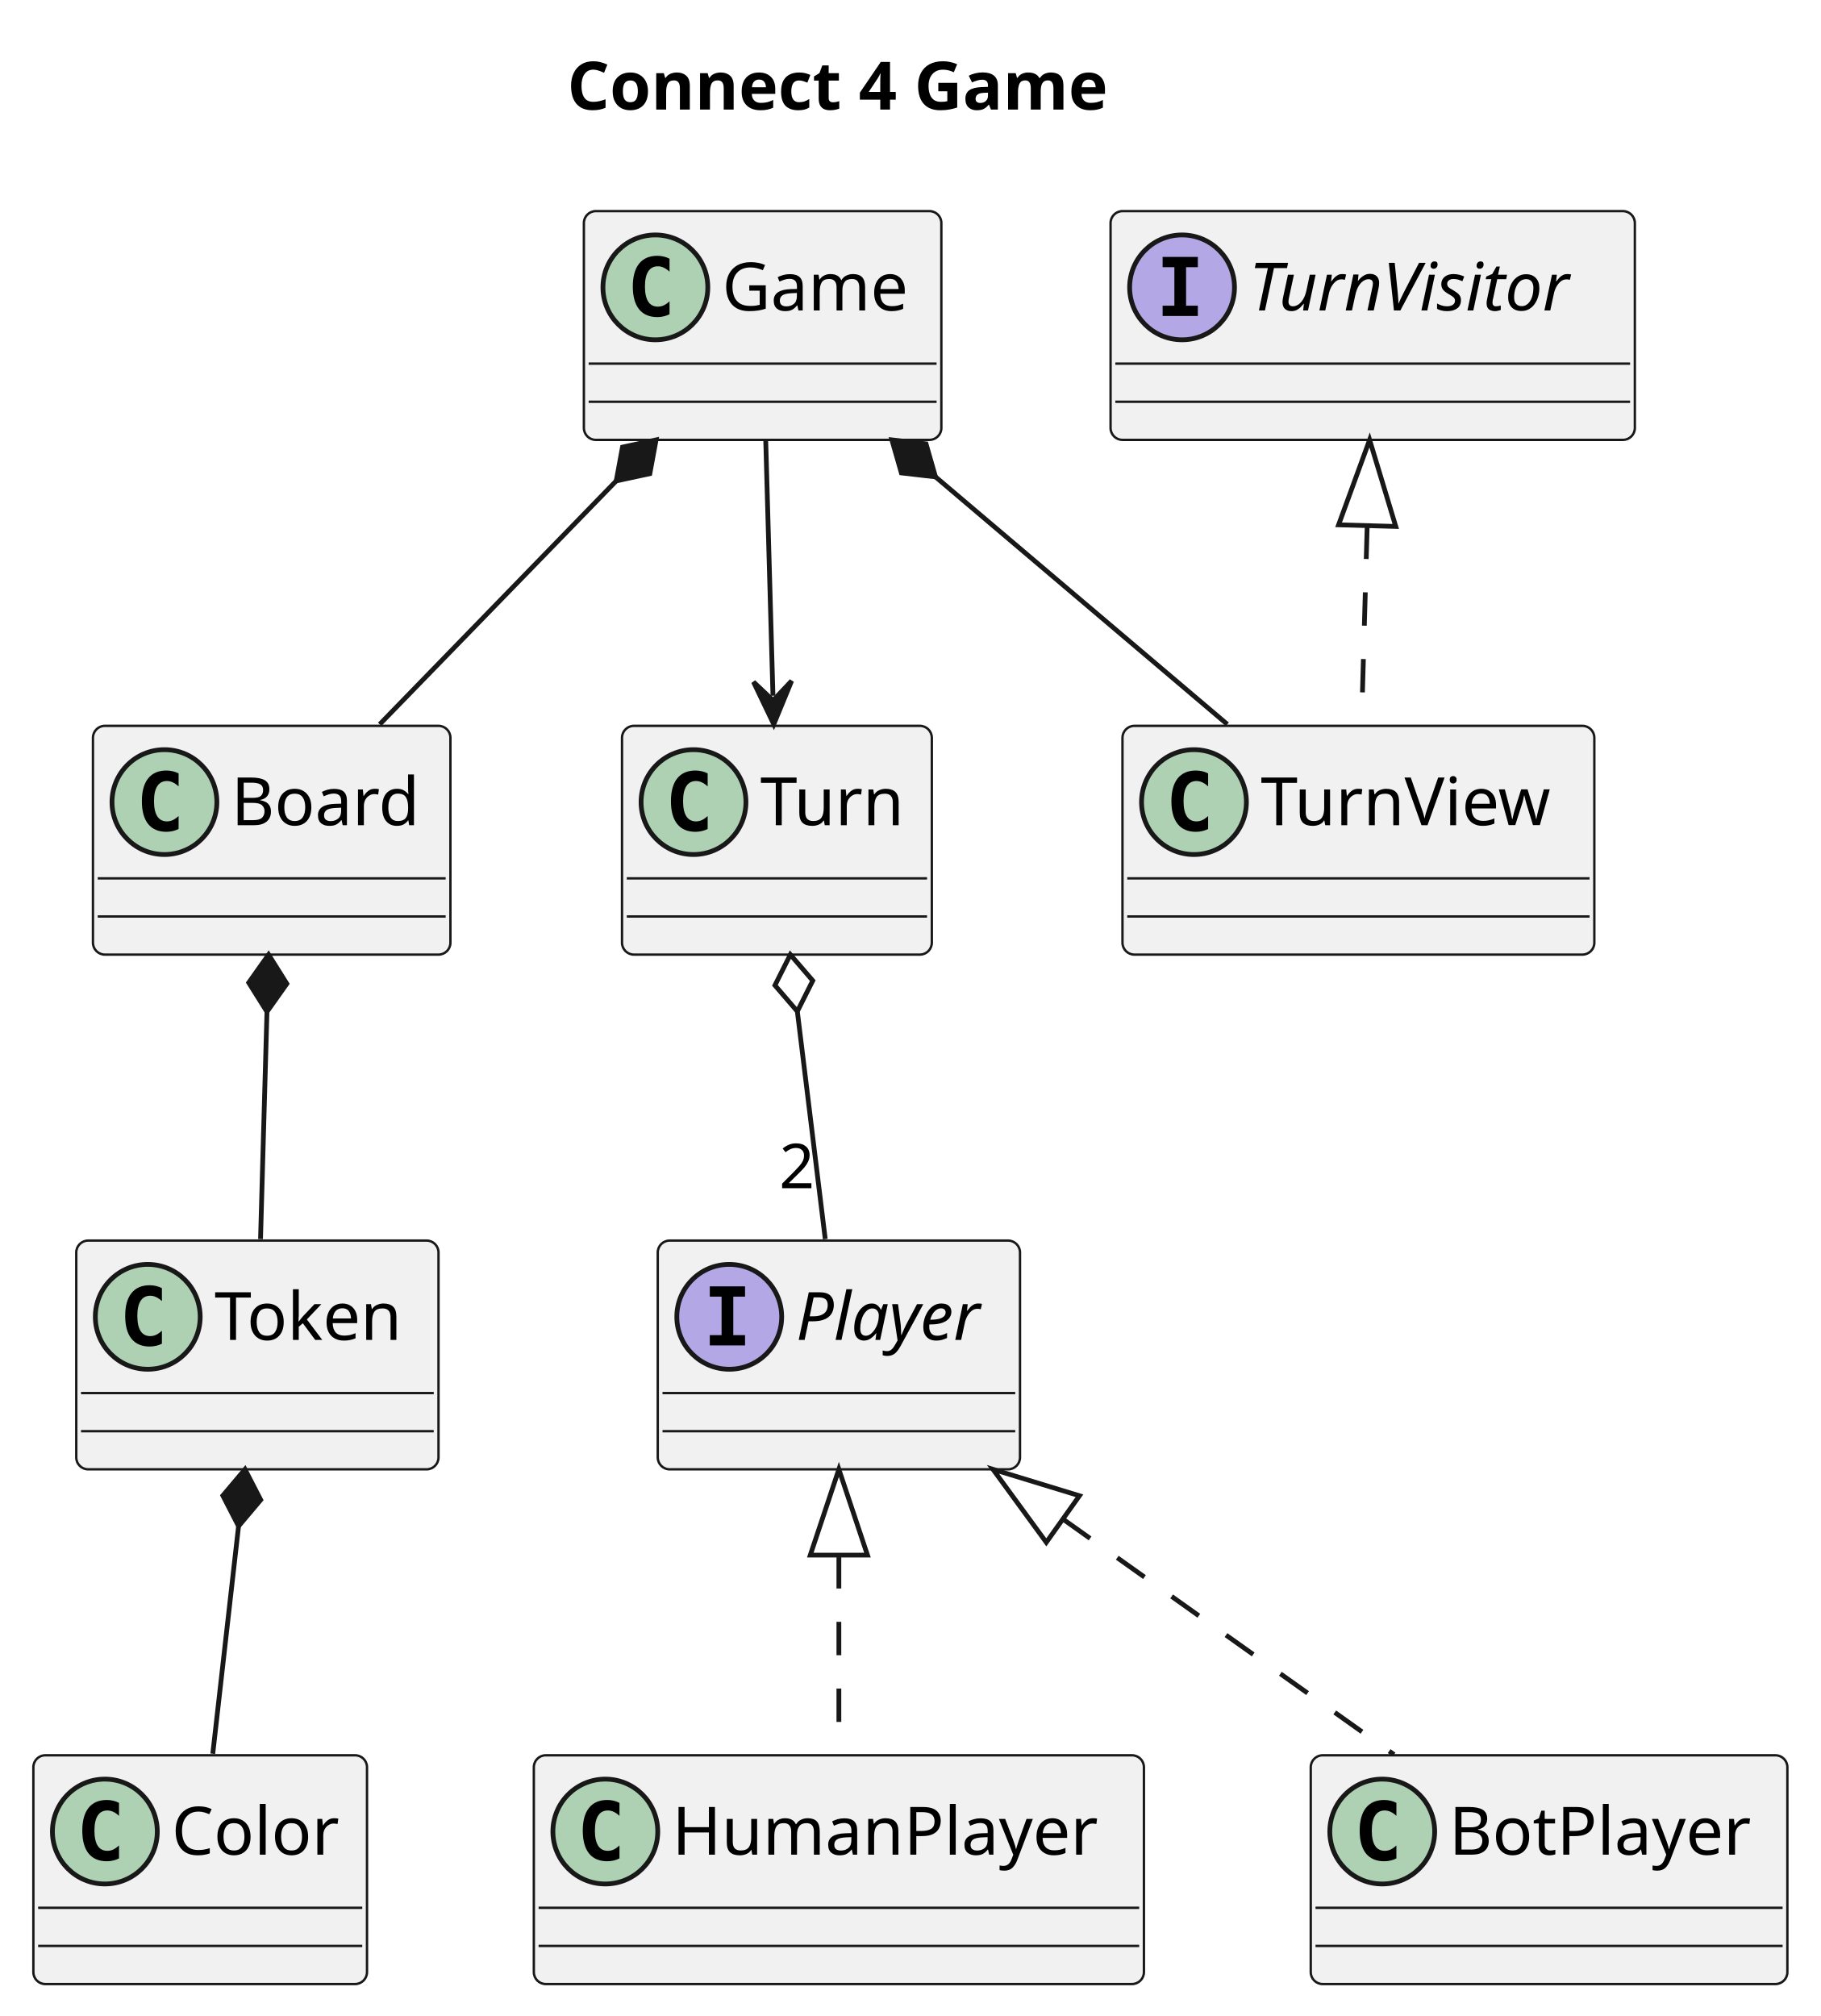
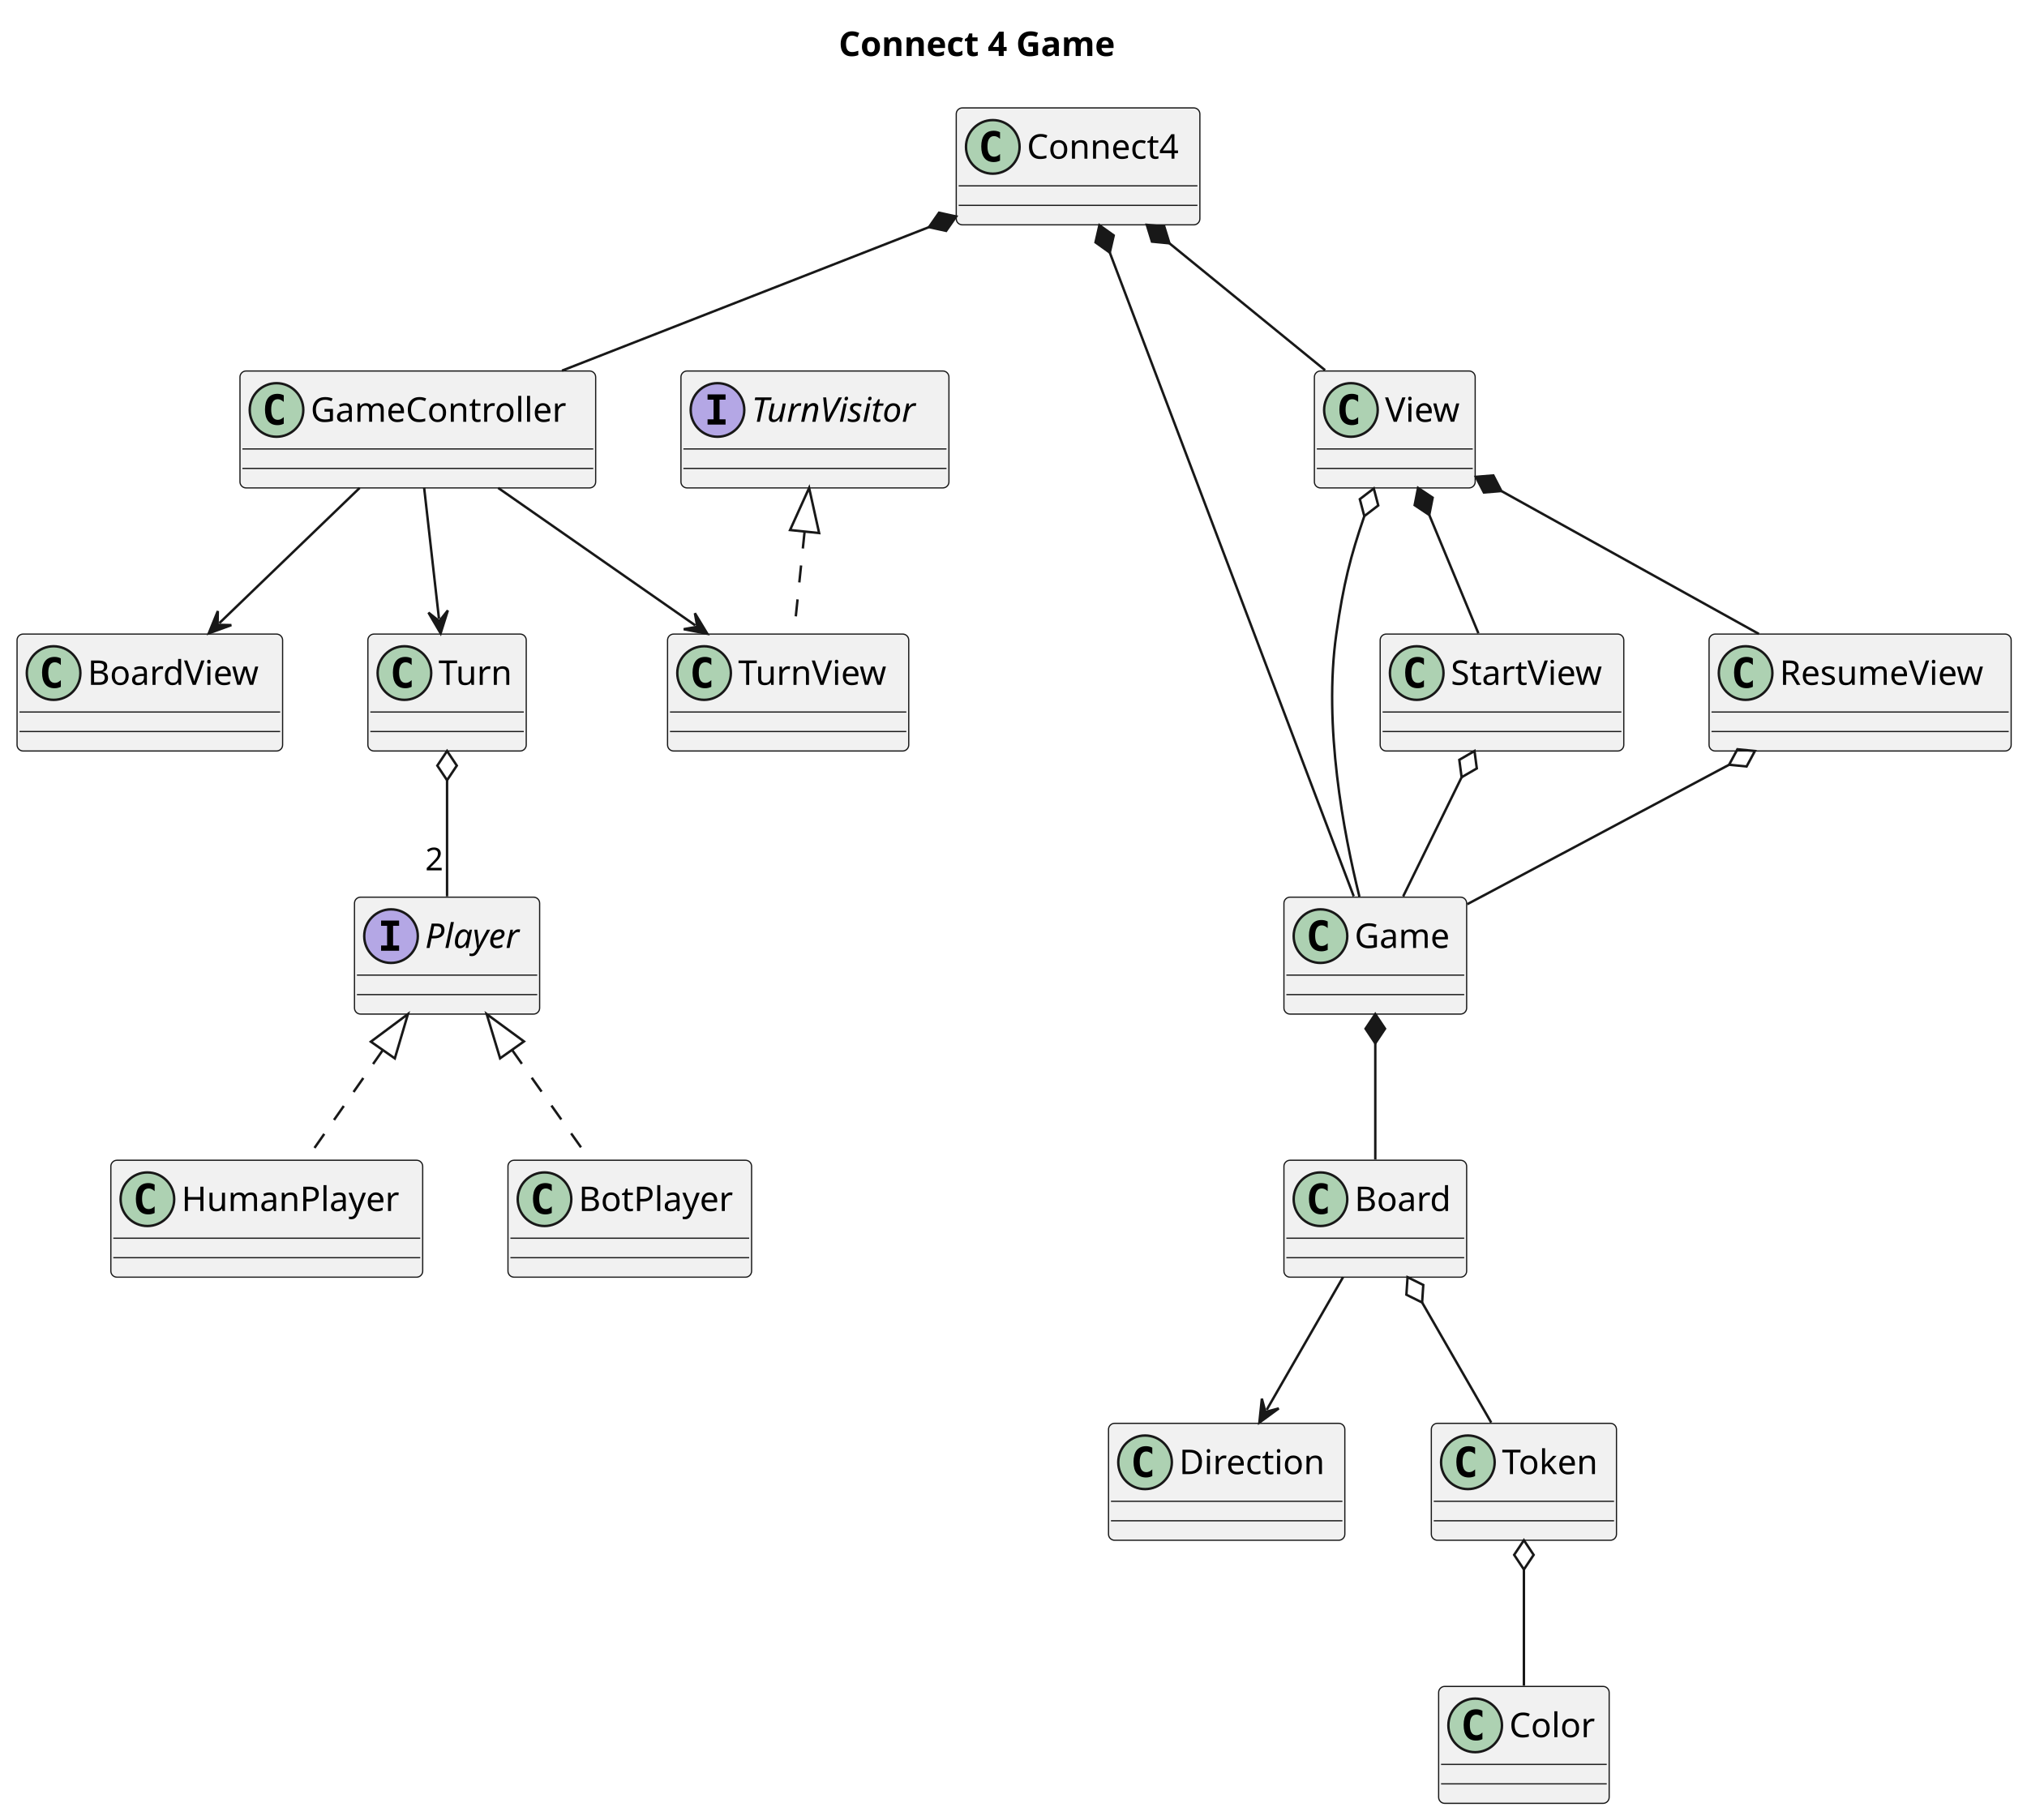
- <svg xmlns="http://www.w3.org/2000/svg" contentStyleType="text/css" height="423px" preserveAspectRatio="none" style="width:382px;height:423px;background:#FFFFFF;" version="1.1" viewBox="0 0 382 423" width="382px" zoomAndPan="magnify">
+ <svg xmlns="http://www.w3.org/2000/svg" contentStyleType="text/css" height="747px" preserveAspectRatio="none" style="width:832px;height:747px;background:#FFFFFF;" version="1.1" viewBox="0 0 832 747" width="832px" zoomAndPan="magnify">
  <defs />
  <g>
-     <text fill="#000000" font-family="sans-serif" font-size="14" font-weight="bold" lengthAdjust="spacing" textLength="130" x="119" y="22.995">Connect 4 Game</text>
+     <text fill="#000000" font-family="sans-serif" font-size="14" font-weight="bold" lengthAdjust="spacing" textLength="130" x="344.25" y="22.995">Connect 4 Game</text>
+     <g id="elem_Connect4">
+       <rect codeLine="3" fill="#F1F1F1" height="48" id="Connect4" rx="2.5" ry="2.5" style="stroke:#181818;stroke-width:0.5;" width="100" x="392.5" y="44.297" />
+       <ellipse cx="407.5" cy="60.297" fill="#ADD1B2" rx="11" ry="11" style="stroke:#181818;stroke-width:1.0;" />
+       <path d="M410.469,65.938 Q409.891,66.234 409.25,66.375 Q408.609,66.531 407.906,66.531 Q405.406,66.531 404.078,64.891 Q402.766,63.234 402.766,60.109 Q402.766,56.984 404.078,55.328 Q405.406,53.672 407.906,53.672 Q408.609,53.672 409.25,53.828 Q409.906,53.984 410.469,54.281 L410.469,57 Q409.844,56.422 409.25,56.156 Q408.656,55.875 408.031,55.875 Q406.688,55.875 406,56.953 Q405.312,58.016 405.312,60.109 Q405.312,62.203 406,63.281 Q406.688,64.344 408.031,64.344 Q408.656,64.344 409.25,64.078 Q409.844,63.797 410.469,63.219 L410.469,65.938 Z " fill="#000000" />
+       <text fill="#000000" font-family="sans-serif" font-size="14" lengthAdjust="spacing" textLength="68" x="421.5" y="65.144">Connect4</text>
+       <line style="stroke:#181818;stroke-width:0.5;" x1="393.5" x2="491.5" y1="76.297" y2="76.297" />
+       <line style="stroke:#181818;stroke-width:0.5;" x1="393.5" x2="491.5" y1="84.297" y2="84.297" />
+     </g>
+     <g id="elem_GameController">
+       <rect codeLine="4" fill="#F1F1F1" height="48" id="GameController" rx="2.5" ry="2.5" style="stroke:#181818;stroke-width:0.5;" width="146" x="98.5" y="152.297" />
+       <ellipse cx="113.5" cy="168.297" fill="#ADD1B2" rx="11" ry="11" style="stroke:#181818;stroke-width:1.0;" />
+       <path d="M116.469,173.938 Q115.891,174.234 115.25,174.375 Q114.609,174.531 113.906,174.531 Q111.406,174.531 110.078,172.891 Q108.766,171.234 108.766,168.109 Q108.766,164.984 110.078,163.328 Q111.406,161.672 113.906,161.672 Q114.609,161.672 115.25,161.828 Q115.906,161.984 116.469,162.281 L116.469,165 Q115.844,164.422 115.25,164.156 Q114.656,163.875 114.031,163.875 Q112.688,163.875 112,164.953 Q111.312,166.016 111.312,168.109 Q111.312,170.203 112,171.281 Q112.688,172.344 114.031,172.344 Q114.656,172.344 115.25,172.078 Q115.844,171.797 116.469,171.219 L116.469,173.938 Z " fill="#000000" />
+       <text fill="#000000" font-family="sans-serif" font-size="14" lengthAdjust="spacing" textLength="114" x="127.5" y="173.144">GameController</text>
+       <line style="stroke:#181818;stroke-width:0.5;" x1="99.5" x2="243.5" y1="184.297" y2="184.297" />
+       <line style="stroke:#181818;stroke-width:0.5;" x1="99.5" x2="243.5" y1="192.297" y2="192.297" />
+     </g>
    <g id="elem_Game">
-       <rect codeLine="3" fill="#F1F1F1" height="48" id="Game" rx="2.5" ry="2.5" style="stroke:#181818;stroke-width:0.5;" width="75" x="122.5" y="44.297" />
-       <ellipse cx="137.5" cy="60.297" fill="#ADD1B2" rx="11" ry="11" style="stroke:#181818;stroke-width:1.0;" />
-       <path d="M140.469,65.938 Q139.891,66.234 139.25,66.375 Q138.609,66.531 137.906,66.531 Q135.406,66.531 134.078,64.891 Q132.766,63.234 132.766,60.109 Q132.766,56.984 134.078,55.328 Q135.406,53.672 137.906,53.672 Q138.609,53.672 139.25,53.828 Q139.906,53.984 140.469,54.281 L140.469,57 Q139.844,56.422 139.25,56.156 Q138.656,55.875 138.031,55.875 Q136.688,55.875 136,56.953 Q135.312,58.016 135.312,60.109 Q135.312,62.203 136,63.281 Q136.688,64.344 138.031,64.344 Q138.656,64.344 139.25,64.078 Q139.844,63.797 140.469,63.219 L140.469,65.938 Z " fill="#000000" />
-       <text fill="#000000" font-family="sans-serif" font-size="14" lengthAdjust="spacing" textLength="43" x="151.5" y="65.144">Game</text>
-       <line style="stroke:#181818;stroke-width:0.5;" x1="123.5" x2="196.5" y1="76.297" y2="76.297" />
-       <line style="stroke:#181818;stroke-width:0.5;" x1="123.5" x2="196.5" y1="84.297" y2="84.297" />
+       <rect codeLine="5" fill="#F1F1F1" height="48" id="Game" rx="2.5" ry="2.5" style="stroke:#181818;stroke-width:0.5;" width="75" x="527" y="368.297" />
+       <ellipse cx="542" cy="384.297" fill="#ADD1B2" rx="11" ry="11" style="stroke:#181818;stroke-width:1.0;" />
+       <path d="M544.969,389.938 Q544.391,390.234 543.75,390.375 Q543.109,390.531 542.406,390.531 Q539.906,390.531 538.578,388.891 Q537.266,387.234 537.266,384.109 Q537.266,380.984 538.578,379.328 Q539.906,377.672 542.406,377.672 Q543.109,377.672 543.75,377.828 Q544.406,377.984 544.969,378.281 L544.969,381 Q544.344,380.422 543.75,380.156 Q543.156,379.875 542.531,379.875 Q541.188,379.875 540.5,380.953 Q539.812,382.016 539.812,384.109 Q539.812,386.203 540.5,387.281 Q541.188,388.344 542.531,388.344 Q543.156,388.344 543.75,388.078 Q544.344,387.797 544.969,387.219 L544.969,389.938 Z " fill="#000000" />
+       <text fill="#000000" font-family="sans-serif" font-size="14" lengthAdjust="spacing" textLength="43" x="556" y="389.144">Game</text>
+       <line style="stroke:#181818;stroke-width:0.5;" x1="528" x2="601" y1="400.297" y2="400.297" />
+       <line style="stroke:#181818;stroke-width:0.5;" x1="528" x2="601" y1="408.297" y2="408.297" />
+     </g>
+     <g id="elem_View">
+       <rect codeLine="6" fill="#F1F1F1" height="48" id="View" rx="2.5" ry="2.5" style="stroke:#181818;stroke-width:0.5;" width="66" x="539.5" y="152.297" />
+       <ellipse cx="554.5" cy="168.297" fill="#ADD1B2" rx="11" ry="11" style="stroke:#181818;stroke-width:1.0;" />
+       <path d="M557.469,173.938 Q556.891,174.234 556.25,174.375 Q555.609,174.531 554.906,174.531 Q552.406,174.531 551.078,172.891 Q549.766,171.234 549.766,168.109 Q549.766,164.984 551.078,163.328 Q552.406,161.672 554.906,161.672 Q555.609,161.672 556.25,161.828 Q556.906,161.984 557.469,162.281 L557.469,165 Q556.844,164.422 556.25,164.156 Q555.656,163.875 555.031,163.875 Q553.688,163.875 553,164.953 Q552.312,166.016 552.312,168.109 Q552.312,170.203 553,171.281 Q553.688,172.344 555.031,172.344 Q555.656,172.344 556.25,172.078 Q556.844,171.797 557.469,171.219 L557.469,173.938 Z " fill="#000000" />
+       <text fill="#000000" font-family="sans-serif" font-size="14" lengthAdjust="spacing" textLength="34" x="568.5" y="173.144">View</text>
+       <line style="stroke:#181818;stroke-width:0.5;" x1="540.5" x2="604.5" y1="184.297" y2="184.297" />
+       <line style="stroke:#181818;stroke-width:0.5;" x1="540.5" x2="604.5" y1="192.297" y2="192.297" />
+     </g>
+     <g id="elem_StartView">
+       <rect codeLine="7" fill="#F1F1F1" height="48" id="StartView" rx="2.5" ry="2.5" style="stroke:#181818;stroke-width:0.5;" width="100" x="566.5" y="260.297" />
+       <ellipse cx="581.5" cy="276.297" fill="#ADD1B2" rx="11" ry="11" style="stroke:#181818;stroke-width:1.0;" />
+       <path d="M584.469,281.938 Q583.891,282.234 583.25,282.375 Q582.609,282.531 581.906,282.531 Q579.406,282.531 578.078,280.891 Q576.766,279.234 576.766,276.109 Q576.766,272.984 578.078,271.328 Q579.406,269.672 581.906,269.672 Q582.609,269.672 583.25,269.828 Q583.906,269.984 584.469,270.281 L584.469,273 Q583.844,272.422 583.25,272.156 Q582.656,271.875 582.031,271.875 Q580.688,271.875 580,272.953 Q579.312,274.016 579.312,276.109 Q579.312,278.203 580,279.281 Q580.688,280.344 582.031,280.344 Q582.656,280.344 583.25,280.078 Q583.844,279.797 584.469,279.219 L584.469,281.938 Z " fill="#000000" />
+       <text fill="#000000" font-family="sans-serif" font-size="14" lengthAdjust="spacing" textLength="68" x="595.5" y="281.144">StartView</text>
+       <line style="stroke:#181818;stroke-width:0.5;" x1="567.5" x2="665.5" y1="292.297" y2="292.297" />
+       <line style="stroke:#181818;stroke-width:0.5;" x1="567.5" x2="665.5" y1="300.297" y2="300.297" />
+     </g>
+     <g id="elem_ResumeView">
+       <rect codeLine="8" fill="#F1F1F1" height="48" id="ResumeView" rx="2.5" ry="2.5" style="stroke:#181818;stroke-width:0.5;" width="124" x="701.5" y="260.297" />
+       <ellipse cx="716.5" cy="276.297" fill="#ADD1B2" rx="11" ry="11" style="stroke:#181818;stroke-width:1.0;" />
+       <path d="M719.469,281.938 Q718.891,282.234 718.25,282.375 Q717.609,282.531 716.906,282.531 Q714.406,282.531 713.078,280.891 Q711.766,279.234 711.766,276.109 Q711.766,272.984 713.078,271.328 Q714.406,269.672 716.906,269.672 Q717.609,269.672 718.25,269.828 Q718.906,269.984 719.469,270.281 L719.469,273 Q718.844,272.422 718.25,272.156 Q717.656,271.875 717.031,271.875 Q715.688,271.875 715,272.953 Q714.312,274.016 714.312,276.109 Q714.312,278.203 715,279.281 Q715.688,280.344 717.031,280.344 Q717.656,280.344 718.25,280.078 Q718.844,279.797 719.469,279.219 L719.469,281.938 Z " fill="#000000" />
+       <text fill="#000000" font-family="sans-serif" font-size="14" lengthAdjust="spacing" textLength="92" x="730.5" y="281.144">ResumeView</text>
+       <line style="stroke:#181818;stroke-width:0.5;" x1="702.5" x2="824.5" y1="292.297" y2="292.297" />
+       <line style="stroke:#181818;stroke-width:0.5;" x1="702.5" x2="824.5" y1="300.297" y2="300.297" />
+     </g>
+     <g id="elem_BoardView">
+       <rect codeLine="9" fill="#F1F1F1" height="48" id="BoardView" rx="2.5" ry="2.5" style="stroke:#181818;stroke-width:0.5;" width="109" x="7" y="260.297" />
+       <ellipse cx="22" cy="276.297" fill="#ADD1B2" rx="11" ry="11" style="stroke:#181818;stroke-width:1.0;" />
+       <path d="M24.969,281.938 Q24.391,282.234 23.75,282.375 Q23.109,282.531 22.406,282.531 Q19.906,282.531 18.578,280.891 Q17.266,279.234 17.266,276.109 Q17.266,272.984 18.578,271.328 Q19.906,269.672 22.406,269.672 Q23.109,269.672 23.75,269.828 Q24.406,269.984 24.969,270.281 L24.969,273 Q24.344,272.422 23.75,272.156 Q23.156,271.875 22.531,271.875 Q21.188,271.875 20.5,272.953 Q19.812,274.016 19.812,276.109 Q19.812,278.203 20.5,279.281 Q21.188,280.344 22.531,280.344 Q23.156,280.344 23.75,280.078 Q24.344,279.797 24.969,279.219 L24.969,281.938 Z " fill="#000000" />
+       <text fill="#000000" font-family="sans-serif" font-size="14" lengthAdjust="spacing" textLength="77" x="36" y="281.144">BoardView</text>
+       <line style="stroke:#181818;stroke-width:0.5;" x1="8" x2="115" y1="292.297" y2="292.297" />
+       <line style="stroke:#181818;stroke-width:0.5;" x1="8" x2="115" y1="300.297" y2="300.297" />
+     </g>
+     <g id="elem_TurnView">
+       <rect codeLine="10" fill="#F1F1F1" height="48" id="TurnView" rx="2.5" ry="2.5" style="stroke:#181818;stroke-width:0.5;" width="99" x="274" y="260.297" />
+       <ellipse cx="289" cy="276.297" fill="#ADD1B2" rx="11" ry="11" style="stroke:#181818;stroke-width:1.0;" />
+       <path d="M291.969,281.938 Q291.391,282.234 290.75,282.375 Q290.109,282.531 289.406,282.531 Q286.906,282.531 285.578,280.891 Q284.266,279.234 284.266,276.109 Q284.266,272.984 285.578,271.328 Q286.906,269.672 289.406,269.672 Q290.109,269.672 290.75,269.828 Q291.406,269.984 291.969,270.281 L291.969,273 Q291.344,272.422 290.75,272.156 Q290.156,271.875 289.531,271.875 Q288.188,271.875 287.5,272.953 Q286.812,274.016 286.812,276.109 Q286.812,278.203 287.5,279.281 Q288.188,280.344 289.531,280.344 Q290.156,280.344 290.75,280.078 Q291.344,279.797 291.969,279.219 L291.969,281.938 Z " fill="#000000" />
+       <text fill="#000000" font-family="sans-serif" font-size="14" lengthAdjust="spacing" textLength="67" x="303" y="281.144">TurnView</text>
+       <line style="stroke:#181818;stroke-width:0.5;" x1="275" x2="372" y1="292.297" y2="292.297" />
+       <line style="stroke:#181818;stroke-width:0.5;" x1="275" x2="372" y1="300.297" y2="300.297" />
+     </g>
+     <g id="elem_TurnVisitor">
+       <rect codeLine="19" fill="#F1F1F1" height="48" id="TurnVisitor" rx="2.5" ry="2.5" style="stroke:#181818;stroke-width:0.5;" width="110" x="279.5" y="152.297" />
+       <ellipse cx="294.5" cy="168.297" fill="#B4A7E5" rx="11" ry="11" style="stroke:#181818;stroke-width:1.0;" />
+       <path d="M290.422,164.062 L290.422,161.906 L297.812,161.906 L297.812,164.062 L295.344,164.062 L295.344,172.141 L297.812,172.141 L297.812,174.297 L290.422,174.297 L290.422,172.141 L292.891,172.141 L292.891,164.062 L290.422,164.062 Z " fill="#000000" />
+       <text fill="#000000" font-family="sans-serif" font-size="14" font-style="italic" lengthAdjust="spacing" textLength="78" x="308.5" y="173.144">TurnVisitor</text>
+       <line style="stroke:#181818;stroke-width:0.5;" x1="280.5" x2="388.5" y1="184.297" y2="184.297" />
+       <line style="stroke:#181818;stroke-width:0.5;" x1="280.5" x2="388.5" y1="192.297" y2="192.297" />
+     </g>
+     <g id="elem_HumanPlayer">
+       <rect codeLine="11" fill="#F1F1F1" height="48" id="HumanPlayer" rx="2.5" ry="2.5" style="stroke:#181818;stroke-width:0.5;" width="128" x="45.5" y="476.297" />
+       <ellipse cx="60.5" cy="492.297" fill="#ADD1B2" rx="11" ry="11" style="stroke:#181818;stroke-width:1.0;" />
+       <path d="M63.469,497.938 Q62.891,498.234 62.25,498.375 Q61.609,498.531 60.906,498.531 Q58.406,498.531 57.078,496.891 Q55.766,495.234 55.766,492.109 Q55.766,488.984 57.078,487.328 Q58.406,485.672 60.906,485.672 Q61.609,485.672 62.25,485.828 Q62.906,485.984 63.469,486.281 L63.469,489 Q62.844,488.422 62.25,488.156 Q61.656,487.875 61.031,487.875 Q59.688,487.875 59,488.953 Q58.312,490.016 58.312,492.109 Q58.312,494.203 59,495.281 Q59.688,496.344 61.031,496.344 Q61.656,496.344 62.25,496.078 Q62.844,495.797 63.469,495.219 L63.469,497.938 Z " fill="#000000" />
+       <text fill="#000000" font-family="sans-serif" font-size="14" lengthAdjust="spacing" textLength="96" x="74.5" y="497.144">HumanPlayer</text>
+       <line style="stroke:#181818;stroke-width:0.5;" x1="46.5" x2="172.5" y1="508.297" y2="508.297" />
+       <line style="stroke:#181818;stroke-width:0.5;" x1="46.5" x2="172.5" y1="516.297" y2="516.297" />
    </g>
    <g id="elem_Player">
-       <rect codeLine="4" fill="#F1F1F1" height="48" id="Player" rx="2.5" ry="2.5" style="stroke:#181818;stroke-width:0.5;" width="76" x="138" y="260.297" />
-       <ellipse cx="153" cy="276.297" fill="#B4A7E5" rx="11" ry="11" style="stroke:#181818;stroke-width:1.0;" />
-       <path d="M148.922,272.062 L148.922,269.906 L156.312,269.906 L156.312,272.062 L153.844,272.062 L153.844,280.141 L156.312,280.141 L156.312,282.297 L148.922,282.297 L148.922,280.141 L151.391,280.141 L151.391,272.062 L148.922,272.062 Z " fill="#000000" />
-       <text fill="#000000" font-family="sans-serif" font-size="14" font-style="italic" lengthAdjust="spacing" textLength="44" x="167" y="281.144">Player</text>
-       <line style="stroke:#181818;stroke-width:0.5;" x1="139" x2="213" y1="292.297" y2="292.297" />
-       <line style="stroke:#181818;stroke-width:0.5;" x1="139" x2="213" y1="300.297" y2="300.297" />
-     </g>
-     <g id="elem_HumanPlayer">
-       <rect codeLine="5" fill="#F1F1F1" height="48" id="HumanPlayer" rx="2.5" ry="2.5" style="stroke:#181818;stroke-width:0.5;" width="128" x="112" y="368.297" />
-       <ellipse cx="127" cy="384.297" fill="#ADD1B2" rx="11" ry="11" style="stroke:#181818;stroke-width:1.0;" />
-       <path d="M129.969,389.938 Q129.391,390.234 128.75,390.375 Q128.109,390.531 127.406,390.531 Q124.906,390.531 123.578,388.891 Q122.266,387.234 122.266,384.109 Q122.266,380.984 123.578,379.328 Q124.906,377.672 127.406,377.672 Q128.109,377.672 128.75,377.828 Q129.406,377.984 129.969,378.281 L129.969,381 Q129.344,380.422 128.75,380.156 Q128.156,379.875 127.531,379.875 Q126.188,379.875 125.5,380.953 Q124.812,382.016 124.812,384.109 Q124.812,386.203 125.5,387.281 Q126.188,388.344 127.531,388.344 Q128.156,388.344 128.75,388.078 Q129.344,387.797 129.969,387.219 L129.969,389.938 Z " fill="#000000" />
-       <text fill="#000000" font-family="sans-serif" font-size="14" lengthAdjust="spacing" textLength="96" x="141" y="389.144">HumanPlayer</text>
-       <line style="stroke:#181818;stroke-width:0.5;" x1="113" x2="239" y1="400.297" y2="400.297" />
-       <line style="stroke:#181818;stroke-width:0.5;" x1="113" x2="239" y1="408.297" y2="408.297" />
+       <rect codeLine="18" fill="#F1F1F1" height="48" id="Player" rx="2.5" ry="2.5" style="stroke:#181818;stroke-width:0.5;" width="76" x="145.5" y="368.297" />
+       <ellipse cx="160.5" cy="384.297" fill="#B4A7E5" rx="11" ry="11" style="stroke:#181818;stroke-width:1.0;" />
+       <path d="M156.422,380.062 L156.422,377.906 L163.812,377.906 L163.812,380.062 L161.344,380.062 L161.344,388.141 L163.812,388.141 L163.812,390.297 L156.422,390.297 L156.422,388.141 L158.891,388.141 L158.891,380.062 L156.422,380.062 Z " fill="#000000" />
+       <text fill="#000000" font-family="sans-serif" font-size="14" font-style="italic" lengthAdjust="spacing" textLength="44" x="174.5" y="389.144">Player</text>
+       <line style="stroke:#181818;stroke-width:0.5;" x1="146.5" x2="220.5" y1="400.297" y2="400.297" />
+       <line style="stroke:#181818;stroke-width:0.5;" x1="146.5" x2="220.5" y1="408.297" y2="408.297" />
    </g>
    <g id="elem_BotPlayer">
-       <rect codeLine="6" fill="#F1F1F1" height="48" id="BotPlayer" rx="2.5" ry="2.5" style="stroke:#181818;stroke-width:0.5;" width="100" x="275" y="368.297" />
-       <ellipse cx="290" cy="384.297" fill="#ADD1B2" rx="11" ry="11" style="stroke:#181818;stroke-width:1.0;" />
-       <path d="M292.969,389.938 Q292.391,390.234 291.75,390.375 Q291.109,390.531 290.406,390.531 Q287.906,390.531 286.578,388.891 Q285.266,387.234 285.266,384.109 Q285.266,380.984 286.578,379.328 Q287.906,377.672 290.406,377.672 Q291.109,377.672 291.75,377.828 Q292.406,377.984 292.969,378.281 L292.969,381 Q292.344,380.422 291.75,380.156 Q291.156,379.875 290.531,379.875 Q289.188,379.875 288.5,380.953 Q287.812,382.016 287.812,384.109 Q287.812,386.203 288.5,387.281 Q289.188,388.344 290.531,388.344 Q291.156,388.344 291.75,388.078 Q292.344,387.797 292.969,387.219 L292.969,389.938 Z " fill="#000000" />
-       <text fill="#000000" font-family="sans-serif" font-size="14" lengthAdjust="spacing" textLength="68" x="304" y="389.144">BotPlayer</text>
-       <line style="stroke:#181818;stroke-width:0.5;" x1="276" x2="374" y1="400.297" y2="400.297" />
-       <line style="stroke:#181818;stroke-width:0.5;" x1="276" x2="374" y1="408.297" y2="408.297" />
+       <rect codeLine="12" fill="#F1F1F1" height="48" id="BotPlayer" rx="2.5" ry="2.5" style="stroke:#181818;stroke-width:0.5;" width="100" x="208.5" y="476.297" />
+       <ellipse cx="223.5" cy="492.297" fill="#ADD1B2" rx="11" ry="11" style="stroke:#181818;stroke-width:1.0;" />
+       <path d="M226.469,497.938 Q225.891,498.234 225.25,498.375 Q224.609,498.531 223.906,498.531 Q221.406,498.531 220.078,496.891 Q218.766,495.234 218.766,492.109 Q218.766,488.984 220.078,487.328 Q221.406,485.672 223.906,485.672 Q224.609,485.672 225.25,485.828 Q225.906,485.984 226.469,486.281 L226.469,489 Q225.844,488.422 225.25,488.156 Q224.656,487.875 224.031,487.875 Q222.688,487.875 222,488.953 Q221.312,490.016 221.312,492.109 Q221.312,494.203 222,495.281 Q222.688,496.344 224.031,496.344 Q224.656,496.344 225.25,496.078 Q225.844,495.797 226.469,495.219 L226.469,497.938 Z " fill="#000000" />
+       <text fill="#000000" font-family="sans-serif" font-size="14" lengthAdjust="spacing" textLength="68" x="237.5" y="497.144">BotPlayer</text>
+       <line style="stroke:#181818;stroke-width:0.5;" x1="209.5" x2="307.5" y1="508.297" y2="508.297" />
+       <line style="stroke:#181818;stroke-width:0.5;" x1="209.5" x2="307.5" y1="516.297" y2="516.297" />
    </g>
    <g id="elem_Board">
-       <rect codeLine="7" fill="#F1F1F1" height="48" id="Board" rx="2.5" ry="2.5" style="stroke:#181818;stroke-width:0.5;" width="75" x="19.5" y="152.297" />
-       <ellipse cx="34.5" cy="168.297" fill="#ADD1B2" rx="11" ry="11" style="stroke:#181818;stroke-width:1.0;" />
-       <path d="M37.469,173.938 Q36.891,174.234 36.25,174.375 Q35.609,174.531 34.906,174.531 Q32.406,174.531 31.078,172.891 Q29.766,171.234 29.766,168.109 Q29.766,164.984 31.078,163.328 Q32.406,161.672 34.906,161.672 Q35.609,161.672 36.25,161.828 Q36.906,161.984 37.469,162.281 L37.469,165 Q36.844,164.422 36.25,164.156 Q35.656,163.875 35.031,163.875 Q33.688,163.875 33,164.953 Q32.312,166.016 32.312,168.109 Q32.312,170.203 33,171.281 Q33.688,172.344 35.031,172.344 Q35.656,172.344 36.25,172.078 Q36.844,171.797 37.469,171.219 L37.469,173.938 Z " fill="#000000" />
-       <text fill="#000000" font-family="sans-serif" font-size="14" lengthAdjust="spacing" textLength="43" x="48.5" y="173.144">Board</text>
-       <line style="stroke:#181818;stroke-width:0.5;" x1="20.5" x2="93.5" y1="184.297" y2="184.297" />
-       <line style="stroke:#181818;stroke-width:0.5;" x1="20.5" x2="93.5" y1="192.297" y2="192.297" />
+       <rect codeLine="13" fill="#F1F1F1" height="48" id="Board" rx="2.5" ry="2.5" style="stroke:#181818;stroke-width:0.5;" width="75" x="527" y="476.297" />
+       <ellipse cx="542" cy="492.297" fill="#ADD1B2" rx="11" ry="11" style="stroke:#181818;stroke-width:1.0;" />
+       <path d="M544.969,497.938 Q544.391,498.234 543.75,498.375 Q543.109,498.531 542.406,498.531 Q539.906,498.531 538.578,496.891 Q537.266,495.234 537.266,492.109 Q537.266,488.984 538.578,487.328 Q539.906,485.672 542.406,485.672 Q543.109,485.672 543.75,485.828 Q544.406,485.984 544.969,486.281 L544.969,489 Q544.344,488.422 543.75,488.156 Q543.156,487.875 542.531,487.875 Q541.188,487.875 540.5,488.953 Q539.812,490.016 539.812,492.109 Q539.812,494.203 540.5,495.281 Q541.188,496.344 542.531,496.344 Q543.156,496.344 543.75,496.078 Q544.344,495.797 544.969,495.219 L544.969,497.938 Z " fill="#000000" />
+       <text fill="#000000" font-family="sans-serif" font-size="14" lengthAdjust="spacing" textLength="43" x="556" y="497.144">Board</text>
+       <line style="stroke:#181818;stroke-width:0.5;" x1="528" x2="601" y1="508.297" y2="508.297" />
+       <line style="stroke:#181818;stroke-width:0.5;" x1="528" x2="601" y1="516.297" y2="516.297" />
+     </g>
+     <g id="elem_Direction">
+       <rect codeLine="14" fill="#F1F1F1" height="48" id="Direction" rx="2.5" ry="2.5" style="stroke:#181818;stroke-width:0.5;" width="97" x="455" y="584.297" />
+       <ellipse cx="470" cy="600.297" fill="#ADD1B2" rx="11" ry="11" style="stroke:#181818;stroke-width:1.0;" />
+       <path d="M472.969,605.938 Q472.391,606.234 471.75,606.375 Q471.109,606.531 470.406,606.531 Q467.906,606.531 466.578,604.891 Q465.266,603.234 465.266,600.109 Q465.266,596.984 466.578,595.328 Q467.906,593.672 470.406,593.672 Q471.109,593.672 471.75,593.828 Q472.406,593.984 472.969,594.281 L472.969,597 Q472.344,596.422 471.75,596.156 Q471.156,595.875 470.531,595.875 Q469.188,595.875 468.5,596.953 Q467.812,598.016 467.812,600.109 Q467.812,602.203 468.5,603.281 Q469.188,604.344 470.531,604.344 Q471.156,604.344 471.75,604.078 Q472.344,603.797 472.969,603.219 L472.969,605.938 Z " fill="#000000" />
+       <text fill="#000000" font-family="sans-serif" font-size="14" lengthAdjust="spacing" textLength="65" x="484" y="605.144">Direction</text>
+       <line style="stroke:#181818;stroke-width:0.5;" x1="456" x2="551" y1="616.297" y2="616.297" />
+       <line style="stroke:#181818;stroke-width:0.5;" x1="456" x2="551" y1="624.297" y2="624.297" />
    </g>
    <g id="elem_Token">
-       <rect codeLine="8" fill="#F1F1F1" height="48" id="Token" rx="2.5" ry="2.5" style="stroke:#181818;stroke-width:0.5;" width="76" x="16" y="260.297" />
-       <ellipse cx="31" cy="276.297" fill="#ADD1B2" rx="11" ry="11" style="stroke:#181818;stroke-width:1.0;" />
-       <path d="M33.969,281.938 Q33.391,282.234 32.75,282.375 Q32.109,282.531 31.406,282.531 Q28.906,282.531 27.578,280.891 Q26.266,279.234 26.266,276.109 Q26.266,272.984 27.578,271.328 Q28.906,269.672 31.406,269.672 Q32.109,269.672 32.75,269.828 Q33.406,269.984 33.969,270.281 L33.969,273 Q33.344,272.422 32.75,272.156 Q32.156,271.875 31.531,271.875 Q30.188,271.875 29.5,272.953 Q28.812,274.016 28.812,276.109 Q28.812,278.203 29.5,279.281 Q30.188,280.344 31.531,280.344 Q32.156,280.344 32.75,280.078 Q33.344,279.797 33.969,279.219 L33.969,281.938 Z " fill="#000000" />
-       <text fill="#000000" font-family="sans-serif" font-size="14" lengthAdjust="spacing" textLength="44" x="45" y="281.144">Token</text>
-       <line style="stroke:#181818;stroke-width:0.5;" x1="17" x2="91" y1="292.297" y2="292.297" />
-       <line style="stroke:#181818;stroke-width:0.5;" x1="17" x2="91" y1="300.297" y2="300.297" />
+       <rect codeLine="15" fill="#F1F1F1" height="48" id="Token" rx="2.5" ry="2.5" style="stroke:#181818;stroke-width:0.5;" width="76" x="587.5" y="584.297" />
+       <ellipse cx="602.5" cy="600.297" fill="#ADD1B2" rx="11" ry="11" style="stroke:#181818;stroke-width:1.0;" />
+       <path d="M605.469,605.938 Q604.891,606.234 604.25,606.375 Q603.609,606.531 602.906,606.531 Q600.406,606.531 599.078,604.891 Q597.766,603.234 597.766,600.109 Q597.766,596.984 599.078,595.328 Q600.406,593.672 602.906,593.672 Q603.609,593.672 604.25,593.828 Q604.906,593.984 605.469,594.281 L605.469,597 Q604.844,596.422 604.25,596.156 Q603.656,595.875 603.031,595.875 Q601.688,595.875 601,596.953 Q600.312,598.016 600.312,600.109 Q600.312,602.203 601,603.281 Q601.688,604.344 603.031,604.344 Q603.656,604.344 604.25,604.078 Q604.844,603.797 605.469,603.219 L605.469,605.938 Z " fill="#000000" />
+       <text fill="#000000" font-family="sans-serif" font-size="14" lengthAdjust="spacing" textLength="44" x="616.5" y="605.144">Token</text>
+       <line style="stroke:#181818;stroke-width:0.5;" x1="588.5" x2="662.5" y1="616.297" y2="616.297" />
+       <line style="stroke:#181818;stroke-width:0.5;" x1="588.5" x2="662.5" y1="624.297" y2="624.297" />
    </g>
    <g id="elem_Turn">
-       <rect codeLine="9" fill="#F1F1F1" height="48" id="Turn" rx="2.5" ry="2.5" style="stroke:#181818;stroke-width:0.5;" width="65" x="130.5" y="152.297" />
-       <ellipse cx="145.5" cy="168.297" fill="#ADD1B2" rx="11" ry="11" style="stroke:#181818;stroke-width:1.0;" />
-       <path d="M148.469,173.938 Q147.891,174.234 147.25,174.375 Q146.609,174.531 145.906,174.531 Q143.406,174.531 142.078,172.891 Q140.766,171.234 140.766,168.109 Q140.766,164.984 142.078,163.328 Q143.406,161.672 145.906,161.672 Q146.609,161.672 147.25,161.828 Q147.906,161.984 148.469,162.281 L148.469,165 Q147.844,164.422 147.25,164.156 Q146.656,163.875 146.031,163.875 Q144.688,163.875 144,164.953 Q143.312,166.016 143.312,168.109 Q143.312,170.203 144,171.281 Q144.688,172.344 146.031,172.344 Q146.656,172.344 147.25,172.078 Q147.844,171.797 148.469,171.219 L148.469,173.938 Z " fill="#000000" />
-       <text fill="#000000" font-family="sans-serif" font-size="14" lengthAdjust="spacing" textLength="33" x="159.5" y="173.144">Turn</text>
-       <line style="stroke:#181818;stroke-width:0.5;" x1="131.5" x2="194.5" y1="184.297" y2="184.297" />
-       <line style="stroke:#181818;stroke-width:0.5;" x1="131.5" x2="194.5" y1="192.297" y2="192.297" />
-     </g>
-     <g id="elem_TurnView">
-       <rect codeLine="10" fill="#F1F1F1" height="48" id="TurnView" rx="2.5" ry="2.5" style="stroke:#181818;stroke-width:0.5;" width="99" x="235.5" y="152.297" />
-       <ellipse cx="250.5" cy="168.297" fill="#ADD1B2" rx="11" ry="11" style="stroke:#181818;stroke-width:1.0;" />
-       <path d="M253.469,173.938 Q252.891,174.234 252.25,174.375 Q251.609,174.531 250.906,174.531 Q248.406,174.531 247.078,172.891 Q245.766,171.234 245.766,168.109 Q245.766,164.984 247.078,163.328 Q248.406,161.672 250.906,161.672 Q251.609,161.672 252.25,161.828 Q252.906,161.984 253.469,162.281 L253.469,165 Q252.844,164.422 252.25,164.156 Q251.656,163.875 251.031,163.875 Q249.688,163.875 249,164.953 Q248.312,166.016 248.312,168.109 Q248.312,170.203 249,171.281 Q249.688,172.344 251.031,172.344 Q251.656,172.344 252.25,172.078 Q252.844,171.797 253.469,171.219 L253.469,173.938 Z " fill="#000000" />
-       <text fill="#000000" font-family="sans-serif" font-size="14" lengthAdjust="spacing" textLength="67" x="264.5" y="173.144">TurnView</text>
-       <line style="stroke:#181818;stroke-width:0.5;" x1="236.5" x2="333.5" y1="184.297" y2="184.297" />
-       <line style="stroke:#181818;stroke-width:0.5;" x1="236.5" x2="333.5" y1="192.297" y2="192.297" />
-     </g>
-     <g id="elem_TurnVisitor">
-       <rect codeLine="11" fill="#F1F1F1" height="48" id="TurnVisitor" rx="2.5" ry="2.5" style="stroke:#181818;stroke-width:0.5;" width="110" x="233" y="44.297" />
-       <ellipse cx="248" cy="60.297" fill="#B4A7E5" rx="11" ry="11" style="stroke:#181818;stroke-width:1.0;" />
-       <path d="M243.922,56.062 L243.922,53.906 L251.312,53.906 L251.312,56.062 L248.844,56.062 L248.844,64.141 L251.312,64.141 L251.312,66.297 L243.922,66.297 L243.922,64.141 L246.391,64.141 L246.391,56.062 L243.922,56.062 Z " fill="#000000" />
-       <text fill="#000000" font-family="sans-serif" font-size="14" font-style="italic" lengthAdjust="spacing" textLength="78" x="262" y="65.144">TurnVisitor</text>
-       <line style="stroke:#181818;stroke-width:0.5;" x1="234" x2="342" y1="76.297" y2="76.297" />
-       <line style="stroke:#181818;stroke-width:0.5;" x1="234" x2="342" y1="84.297" y2="84.297" />
+       <rect codeLine="16" fill="#F1F1F1" height="48" id="Turn" rx="2.5" ry="2.5" style="stroke:#181818;stroke-width:0.5;" width="65" x="151" y="260.297" />
+       <ellipse cx="166" cy="276.297" fill="#ADD1B2" rx="11" ry="11" style="stroke:#181818;stroke-width:1.0;" />
+       <path d="M168.969,281.938 Q168.391,282.234 167.75,282.375 Q167.109,282.531 166.406,282.531 Q163.906,282.531 162.578,280.891 Q161.266,279.234 161.266,276.109 Q161.266,272.984 162.578,271.328 Q163.906,269.672 166.406,269.672 Q167.109,269.672 167.75,269.828 Q168.406,269.984 168.969,270.281 L168.969,273 Q168.344,272.422 167.75,272.156 Q167.156,271.875 166.531,271.875 Q165.188,271.875 164.5,272.953 Q163.812,274.016 163.812,276.109 Q163.812,278.203 164.5,279.281 Q165.188,280.344 166.531,280.344 Q167.156,280.344 167.75,280.078 Q168.344,279.797 168.969,279.219 L168.969,281.938 Z " fill="#000000" />
+       <text fill="#000000" font-family="sans-serif" font-size="14" lengthAdjust="spacing" textLength="33" x="180" y="281.144">Turn</text>
+       <line style="stroke:#181818;stroke-width:0.5;" x1="152" x2="215" y1="292.297" y2="292.297" />
+       <line style="stroke:#181818;stroke-width:0.5;" x1="152" x2="215" y1="300.297" y2="300.297" />
    </g>
    <g id="elem_Color">
-       <rect codeLine="12" fill="#F1F1F1" height="48" id="Color" rx="2.5" ry="2.5" style="stroke:#181818;stroke-width:0.5;" width="70" x="7" y="368.297" />
-       <ellipse cx="22" cy="384.297" fill="#ADD1B2" rx="11" ry="11" style="stroke:#181818;stroke-width:1.0;" />
-       <path d="M24.969,389.938 Q24.391,390.234 23.75,390.375 Q23.109,390.531 22.406,390.531 Q19.906,390.531 18.578,388.891 Q17.266,387.234 17.266,384.109 Q17.266,380.984 18.578,379.328 Q19.906,377.672 22.406,377.672 Q23.109,377.672 23.75,377.828 Q24.406,377.984 24.969,378.281 L24.969,381 Q24.344,380.422 23.75,380.156 Q23.156,379.875 22.531,379.875 Q21.188,379.875 20.5,380.953 Q19.812,382.016 19.812,384.109 Q19.812,386.203 20.5,387.281 Q21.188,388.344 22.531,388.344 Q23.156,388.344 23.75,388.078 Q24.344,387.797 24.969,387.219 L24.969,389.938 Z " fill="#000000" />
-       <text fill="#000000" font-family="sans-serif" font-size="14" lengthAdjust="spacing" textLength="38" x="36" y="389.144">Color</text>
-       <line style="stroke:#181818;stroke-width:0.5;" x1="8" x2="76" y1="400.297" y2="400.297" />
-       <line style="stroke:#181818;stroke-width:0.5;" x1="8" x2="76" y1="408.297" y2="408.297" />
+       <rect codeLine="17" fill="#F1F1F1" height="48" id="Color" rx="2.5" ry="2.5" style="stroke:#181818;stroke-width:0.5;" width="70" x="590.5" y="692.297" />
+       <ellipse cx="605.5" cy="708.297" fill="#ADD1B2" rx="11" ry="11" style="stroke:#181818;stroke-width:1.0;" />
+       <path d="M608.469,713.938 Q607.891,714.234 607.25,714.375 Q606.609,714.531 605.906,714.531 Q603.406,714.531 602.078,712.891 Q600.766,711.234 600.766,708.109 Q600.766,704.984 602.078,703.328 Q603.406,701.672 605.906,701.672 Q606.609,701.672 607.25,701.828 Q607.906,701.984 608.469,702.281 L608.469,705 Q607.844,704.422 607.25,704.156 Q606.656,703.875 606.031,703.875 Q604.688,703.875 604,704.953 Q603.312,706.016 603.312,708.109 Q603.312,710.203 604,711.281 Q604.688,712.344 606.031,712.344 Q606.656,712.344 607.25,712.078 Q607.844,711.797 608.469,711.219 L608.469,713.938 Z " fill="#000000" />
+       <text fill="#000000" font-family="sans-serif" font-size="14" lengthAdjust="spacing" textLength="38" x="619.5" y="713.144">Color</text>
+       <line style="stroke:#181818;stroke-width:0.5;" x1="591.5" x2="659.5" y1="724.297" y2="724.297" />
+       <line style="stroke:#181818;stroke-width:0.5;" x1="591.5" x2="659.5" y1="732.297" y2="732.297" />
+     </g>
+     <g id="link_TurnVisitor_TurnView">
+       <path d="M330.255,218.201 C328.425,235.861 327.76,242.237 325.92,259.977 " fill="none" id="TurnVisitor-backto-TurnView" style="stroke:#181818;stroke-width:1.0;stroke-dasharray:7.0,7.0;" />
+       <polygon fill="none" points="332.11,200.297,324.287,217.583,336.223,218.819,332.11,200.297" style="stroke:#181818;stroke-width:1.0;" />
    </g>
    <g id="link_Player_HumanPlayer">
-       <path d="M176,326.297 C176,343.957 176,350.237 176,367.977 " fill="none" id="Player-backto-HumanPlayer" style="stroke:#181818;stroke-width:1.0;stroke-dasharray:7.0,7.0;" />
-       <polygon fill="none" points="176,308.297,170,326.297,182,326.297,176,308.297" style="stroke:#181818;stroke-width:1.0;" />
+       <path d="M157.141,431.06 C144.821,448.719 138.16,458.237 125.78,475.977 " fill="none" id="Player-backto-HumanPlayer" style="stroke:#181818;stroke-width:1.0;stroke-dasharray:7.0,7.0;" />
+       <polygon fill="none" points="167.44,416.297,152.22,427.627,162.062,434.492,167.44,416.297" style="stroke:#181818;stroke-width:1.0;" />
    </g>
    <g id="link_Player_BotPlayer">
-       <path d="M222.998,318.731 C247.907,336.451 267.52,350.407 292.48,368.157 " fill="none" id="Player-backto-BotPlayer" style="stroke:#181818;stroke-width:1.0;stroke-dasharray:7.0,7.0;" />
-       <polygon fill="none" points="208.33,308.297,219.519,323.62,226.475,313.842,208.33,308.297" style="stroke:#181818;stroke-width:1.0;" />
-     </g>
-     <g id="link_TurnVisitor_TurnView">
-       <path d="M286.841,110.29 C286.341,127.95 286.16,134.237 285.66,151.977 " fill="none" id="TurnVisitor-backto-TurnView" style="stroke:#181818;stroke-width:1.0;stroke-dasharray:7.0,7.0;" />
-       <polygon fill="none" points="287.35,92.297,280.843,110.12,292.838,110.46,287.35,92.297" style="stroke:#181818;stroke-width:1.0;" />
+       <path d="M210.169,430.989 C222.669,448.649 229.45,458.237 242,475.977 " fill="none" id="Player-backto-BotPlayer" style="stroke:#181818;stroke-width:1.0;stroke-dasharray:7.0,7.0;" />
+       <polygon fill="none" points="199.77,416.297,205.272,434.455,215.067,427.522,199.77,416.297" style="stroke:#181818;stroke-width:1.0;" />
    </g>
    <g id="link_Turn_Player">
-       <path codeLine="14" d="M167.284,212.207 C169.453,229.867 170.96,242.237 173.14,259.977 " fill="none" id="Turn-backto-Player" style="stroke:#181818;stroke-width:1.0;" />
-       <polygon fill="none" points="165.82,200.297,162.582,206.74,167.284,212.207,170.522,205.764,165.82,200.297" style="stroke:#181818;stroke-width:1.0;" />
-       <text fill="#000000" font-family="sans-serif" font-size="13" lengthAdjust="spacing" textLength="8" x="163.468" y="249.304">2</text>
+       <path codeLine="21" d="M183.5,320.297 C183.5,337.957 183.5,350.237 183.5,367.977 " fill="none" id="Turn-backto-Player" style="stroke:#181818;stroke-width:1.0;" />
+       <polygon fill="none" points="183.5,308.297,179.5,314.297,183.5,320.297,187.5,314.297,183.5,308.297" style="stroke:#181818;stroke-width:1.0;" />
+       <text fill="#000000" font-family="sans-serif" font-size="13" lengthAdjust="spacing" textLength="8" x="174.525" y="357.304">2</text>
+     </g>
+     <g id="link_Connect4_Game">
+       <path codeLine="22" d="M455.523,103.678 C477.983,162.938 533.09,308.407 555.64,367.917 " fill="none" id="Connect4-backto-Game" style="stroke:#181818;stroke-width:1.0;" />
+       <polygon fill="#181818" points="451.27,92.457,449.656,99.485,455.523,103.678,457.137,96.65,451.27,92.457" style="stroke:#181818;stroke-width:1.0;" />
+     </g>
+     <g id="link_Connect4_View">
+       <path codeLine="23" d="M480.009,99.882 C501.659,117.542 522.14,134.237 543.9,151.977 " fill="none" id="Connect4-backto-View" style="stroke:#181818;stroke-width:1.0;" />
+       <polygon fill="#181818" points="470.71,92.297,472.831,99.189,480.009,99.882,477.888,92.99,470.71,92.297" style="stroke:#181818;stroke-width:1.0;" />
+     </g>
+     <g id="link_Connect4_GameController">
+       <path codeLine="24" d="M381.304,93.237 C335.574,111.117 279.07,133.217 230.67,152.157 " fill="none" id="Connect4-backto-GameController" style="stroke:#181818;stroke-width:1.0;" />
+       <polygon fill="#181818" points="392.48,88.867,385.435,87.326,381.304,93.237,388.349,94.777,392.48,88.867" style="stroke:#181818;stroke-width:1.0;" />
+     </g>
+     <g id="link_View_StartView">
+       <path codeLine="25" d="M586.65,211.38 C593.98,229.04 599.46,242.237 606.82,259.977 " fill="none" id="View-backto-StartView" style="stroke:#181818;stroke-width:1.0;" />
+       <polygon fill="#181818" points="582.05,200.297,580.656,207.372,586.65,211.38,588.044,204.305,582.05,200.297" style="stroke:#181818;stroke-width:1.0;" />
+     </g>
+     <g id="link_View_ResumeView">
+       <path codeLine="26" d="M616.262,201.581 C648.542,219.501 687.12,240.907 721.95,260.237 " fill="none" id="View-backto-ResumeView" style="stroke:#181818;stroke-width:1.0;" />
+       <polygon fill="#181818" points="605.77,195.757,609.074,202.166,616.262,201.581,612.957,195.172,605.77,195.757" style="stroke:#181818;stroke-width:1.0;" />
+     </g>
+     <g id="link_View_Game">
+       <path codeLine="27" d="M559.99,211.879 C554.36,228.309 551.42,239.657 548.5,260.297 C543.16,297.957 551.48,341.857 557.98,368.067 " fill="none" id="View-backto-Game" style="stroke:#181818;stroke-width:1.0;" />
+       <polygon fill="none" points="563.88,200.527,558.151,204.906,559.99,211.879,565.719,207.5,563.88,200.527" style="stroke:#181818;stroke-width:1.0;" />
+     </g>
+     <g id="link_StartView_Game">
+       <path codeLine="28" d="M599.932,319.069 C591.262,336.729 584.64,350.237 575.94,367.977 " fill="none" id="StartView-backto-Game" style="stroke:#181818;stroke-width:1.0;" />
+       <polygon fill="none" points="605.22,308.297,598.985,311.92,599.932,319.069,606.167,315.446,605.22,308.297" style="stroke:#181818;stroke-width:1.0;" />
+     </g>
+     <g id="link_ResumeView_Game">
+       <path codeLine="29" d="M709.728,313.937 C674.518,332.687 635.88,353.277 602.23,371.197 " fill="none" id="ResumeView-backto-Game" style="stroke:#181818;stroke-width:1.0;" />
+       <polygon fill="none" points="720.32,308.297,713.144,307.586,709.728,313.937,716.904,314.648,720.32,308.297" style="stroke:#181818;stroke-width:1.0;" />
+     </g>
+     <g id="link_GameController_TurnView">
+       <path codeLine="30" d="M204.48,200.297 C229.89,218.017 259.938,238.975 285.398,256.725 " fill="none" id="GameController-to-TurnView" style="stroke:#181818;stroke-width:1.0;" />
+       <polygon fill="#181818" points="290.32,260.157,285.225,251.728,286.218,257.297,280.649,258.291,290.32,260.157" style="stroke:#181818;stroke-width:1.0;" />
+     </g>
+     <g id="link_GameController_BoardView">
+       <path codeLine="31" d="M147.63,200.297 C129.31,217.957 108.43,238.074 90.02,255.814 " fill="none" id="GameController-to-BoardView" style="stroke:#181818;stroke-width:1.0;" />
+       <polygon fill="#181818" points="85.7,259.977,94.956,256.612,89.3,256.507,89.405,250.852,85.7,259.977" style="stroke:#181818;stroke-width:1.0;" />
+     </g>
+     <g id="link_GameController_Turn">
+       <path codeLine="32" d="M174.1,200.297 C176.1,217.957 178.174,236.275 180.185,254.015 " fill="none" id="GameController-to-Turn" style="stroke:#181818;stroke-width:1.0;" />
+       <polygon fill="#181818" points="180.86,259.977,183.821,250.584,180.297,255.009,175.872,251.484,180.86,259.977" style="stroke:#181818;stroke-width:1.0;" />
    </g>
    <g id="link_Game_Board">
-       <path codeLine="15" d="M129.287,100.903 C112.127,118.563 96.9,134.237 79.66,151.977 " fill="none" id="Game-backto-Board" style="stroke:#181818;stroke-width:1.0;" />
-       <polygon fill="#181818" points="137.65,92.297,130.6,93.812,129.287,100.903,136.338,99.388,137.65,92.297" style="stroke:#181818;stroke-width:1.0;" />
-     </g>
-     <g id="link_Game_TurnView">
-       <path codeLine="16" d="M196.273,100.057 C217.103,117.717 236.58,134.237 257.5,151.977 " fill="none" id="Game-backto-TurnView" style="stroke:#181818;stroke-width:1.0;" />
-       <polygon fill="#181818" points="187.12,92.297,189.11,99.228,196.273,100.057,194.283,93.126,187.12,92.297" style="stroke:#181818;stroke-width:1.0;" />
+       <path codeLine="33" d="M564.5,428.297 C564.5,445.957 564.5,458.237 564.5,475.977 " fill="none" id="Game-backto-Board" style="stroke:#181818;stroke-width:1.0;" />
+       <polygon fill="#181818" points="564.5,416.297,560.5,422.297,564.5,428.297,568.5,422.297,564.5,416.297" style="stroke:#181818;stroke-width:1.0;" />
    </g>
    <g id="link_Token_Color">
-       <path codeLine="17" d="M50.05,320.221 C48.05,337.881 46.65,350.237 44.64,367.977 " fill="none" id="Token-backto-Color" style="stroke:#181818;stroke-width:1.0;" />
-       <polygon fill="#181818" points="51.4,308.297,46.75,313.809,50.05,320.221,54.699,314.709,51.4,308.297" style="stroke:#181818;stroke-width:1.0;" />
+       <path codeLine="34" d="M625.5,644.297 C625.5,661.957 625.5,674.237 625.5,691.977 " fill="none" id="Token-backto-Color" style="stroke:#181818;stroke-width:1.0;" />
+       <polygon fill="none" points="625.5,632.297,621.5,638.297,625.5,644.297,629.5,638.297,625.5,632.297" style="stroke:#181818;stroke-width:1.0;" />
    </g>
    <g id="link_Board_Token">
-       <path codeLine="18" d="M56.01,212.292 C55.51,229.952 55.16,242.237 54.66,259.977 " fill="none" id="Board-backto-Token" style="stroke:#181818;stroke-width:1.0;" />
-       <polygon fill="#181818" points="56.35,200.297,52.182,206.181,56.01,212.292,60.179,206.408,56.35,200.297" style="stroke:#181818;stroke-width:1.0;" />
-     </g>
-     <g id="link_Game_Turn">
-       <path codeLine="19" d="M160.65,92.297 C161.15,109.957 161.671,128.239 162.171,145.979 " fill="none" id="Game-to-Turn" style="stroke:#181818;stroke-width:1.0;" />
-       <polygon fill="#181818" points="162.34,151.977,166.085,142.868,162.199,146.979,158.088,143.093,162.34,151.977" style="stroke:#181818;stroke-width:1.0;" />
+       <path codeLine="35" d="M583.724,534.698 C593.884,552.358 601.87,566.237 612.08,583.977 " fill="none" id="Board-backto-Token" style="stroke:#181818;stroke-width:1.0;" />
+       <polygon fill="none" points="577.74,524.297,577.265,531.492,583.724,534.698,584.199,527.503,577.74,524.297" style="stroke:#181818;stroke-width:1.0;" />
+     </g>
+     <g id="link_Board_Direction">
+       <path codeLine="36" d="M551.26,524.297 C541.1,541.957 530.123,561.037 519.913,578.777 " fill="none" id="Board-to-Direction" style="stroke:#181818;stroke-width:1.0;" />
+       <polygon fill="#181818" points="516.92,583.977,524.876,578.172,519.414,579.643,517.943,574.181,516.92,583.977" style="stroke:#181818;stroke-width:1.0;" />
    </g>
  </g>
</svg>
